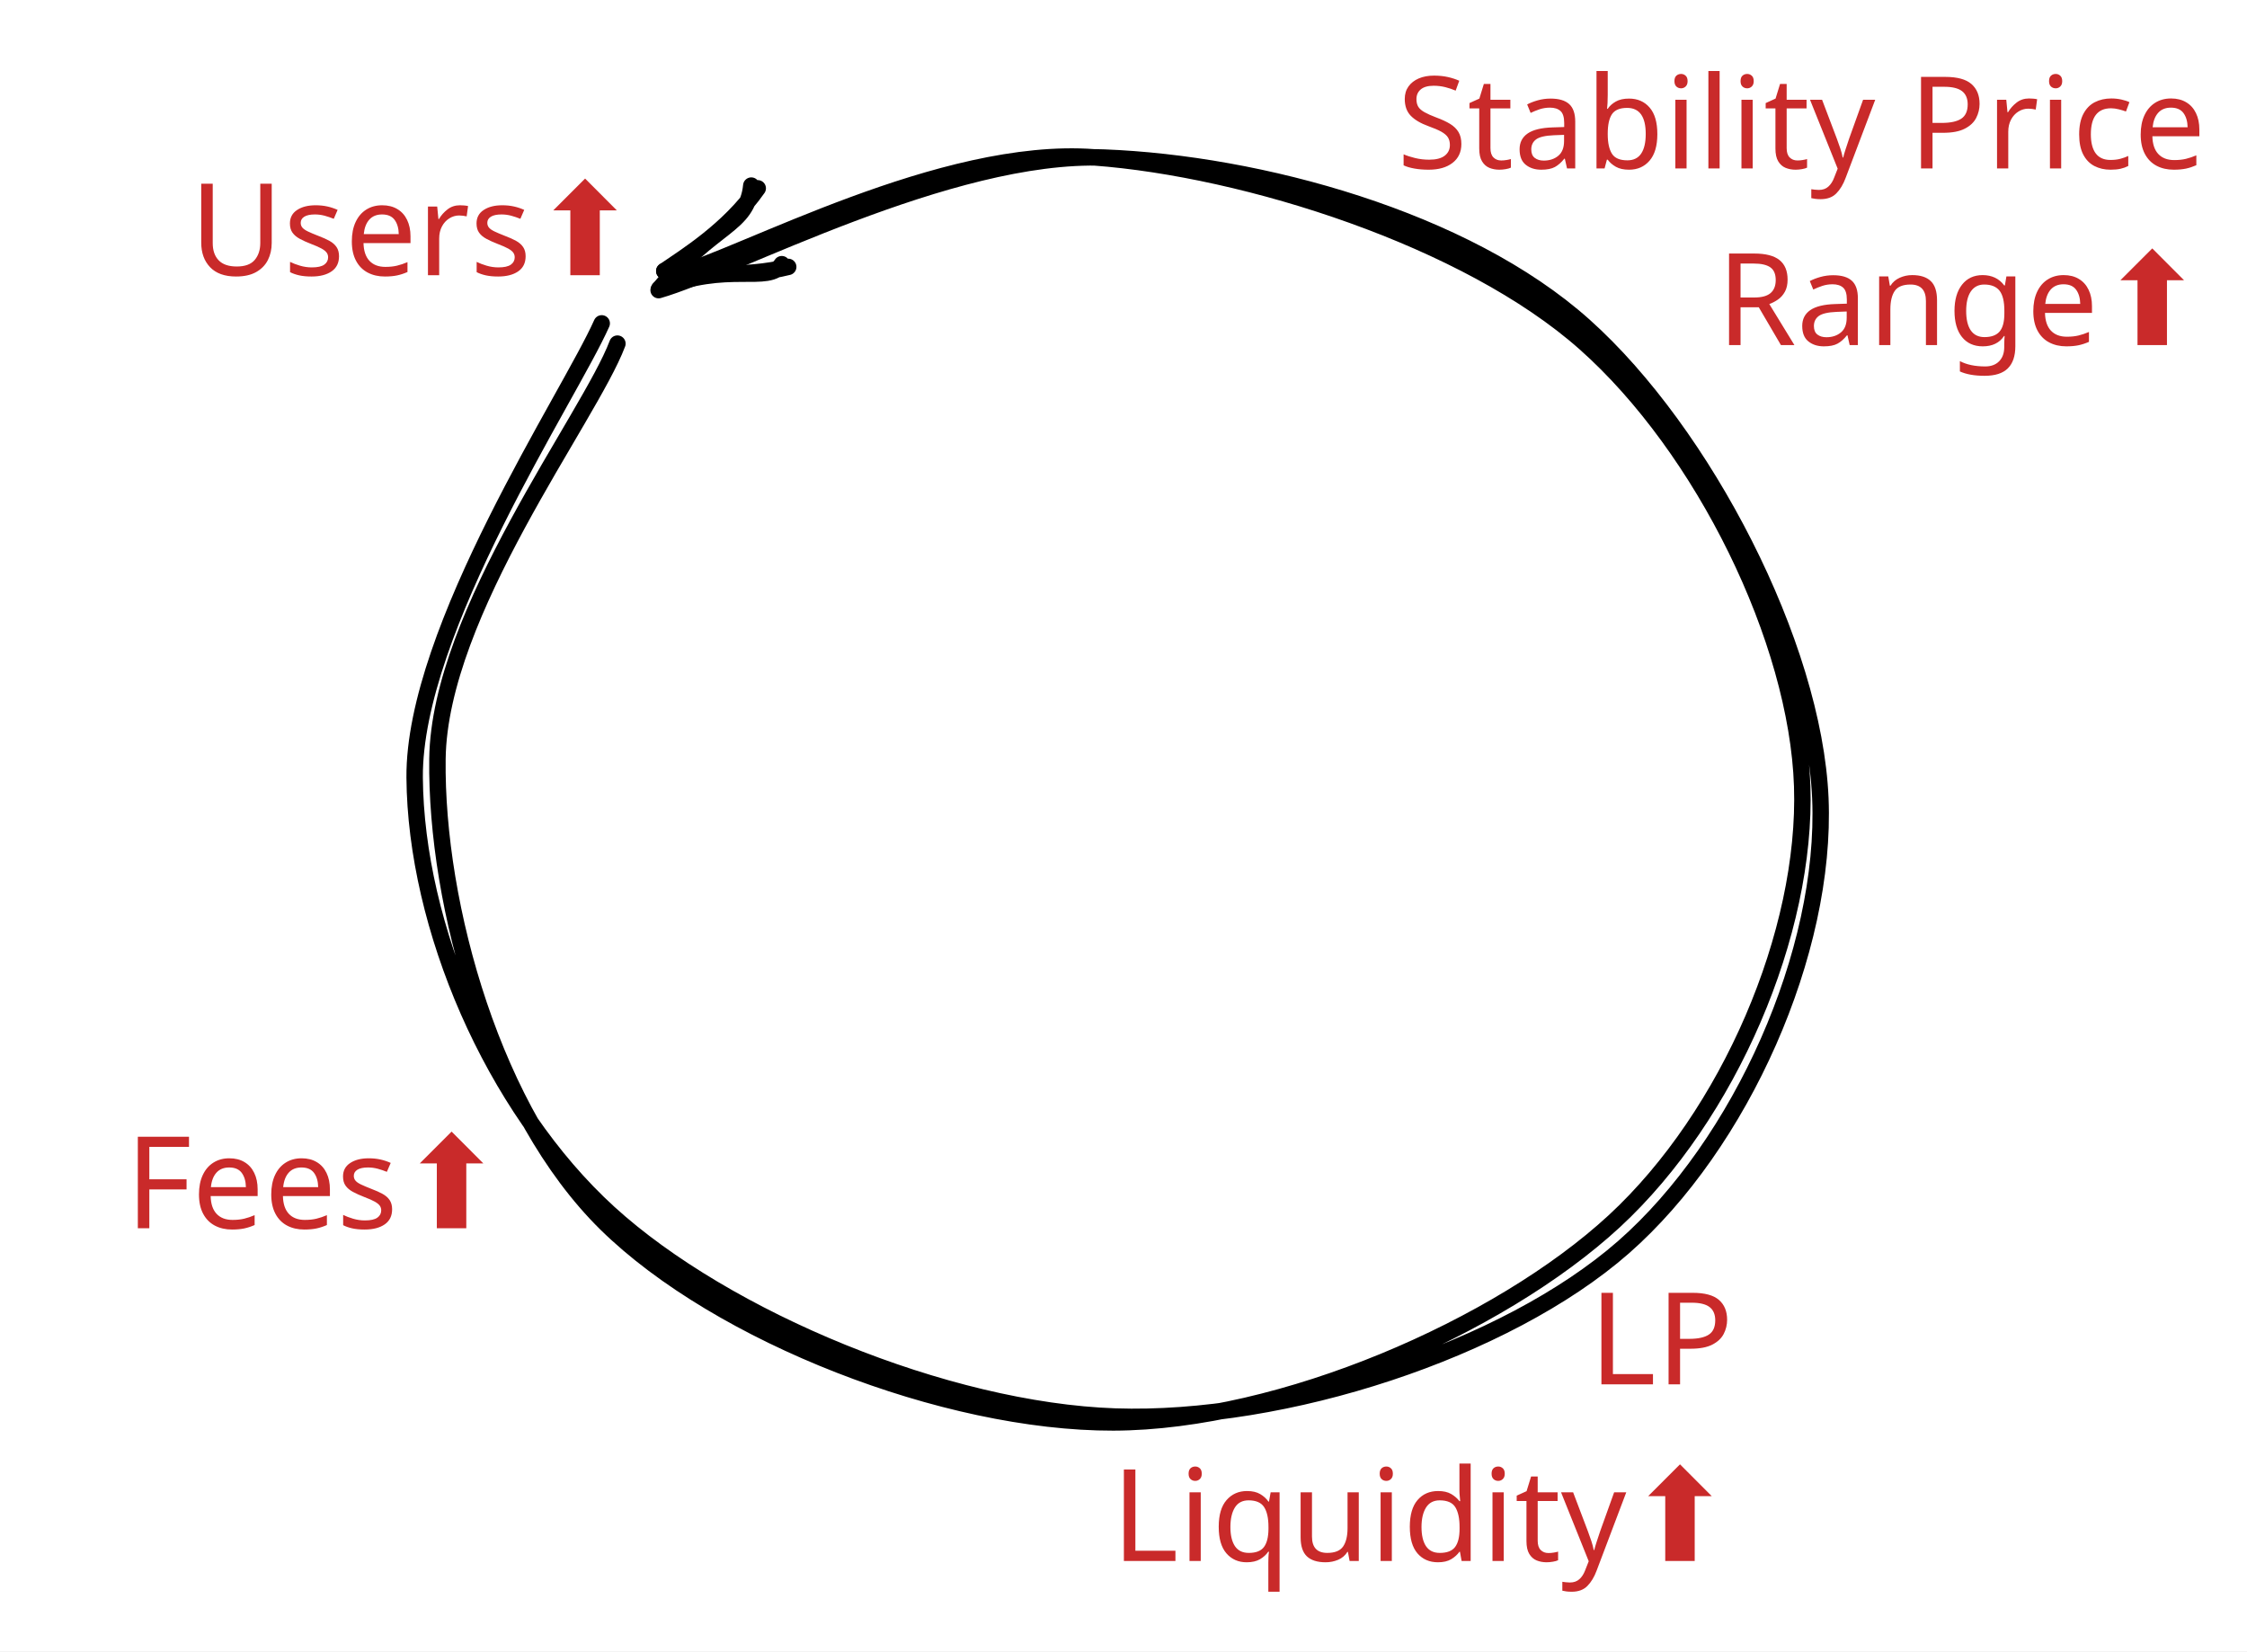
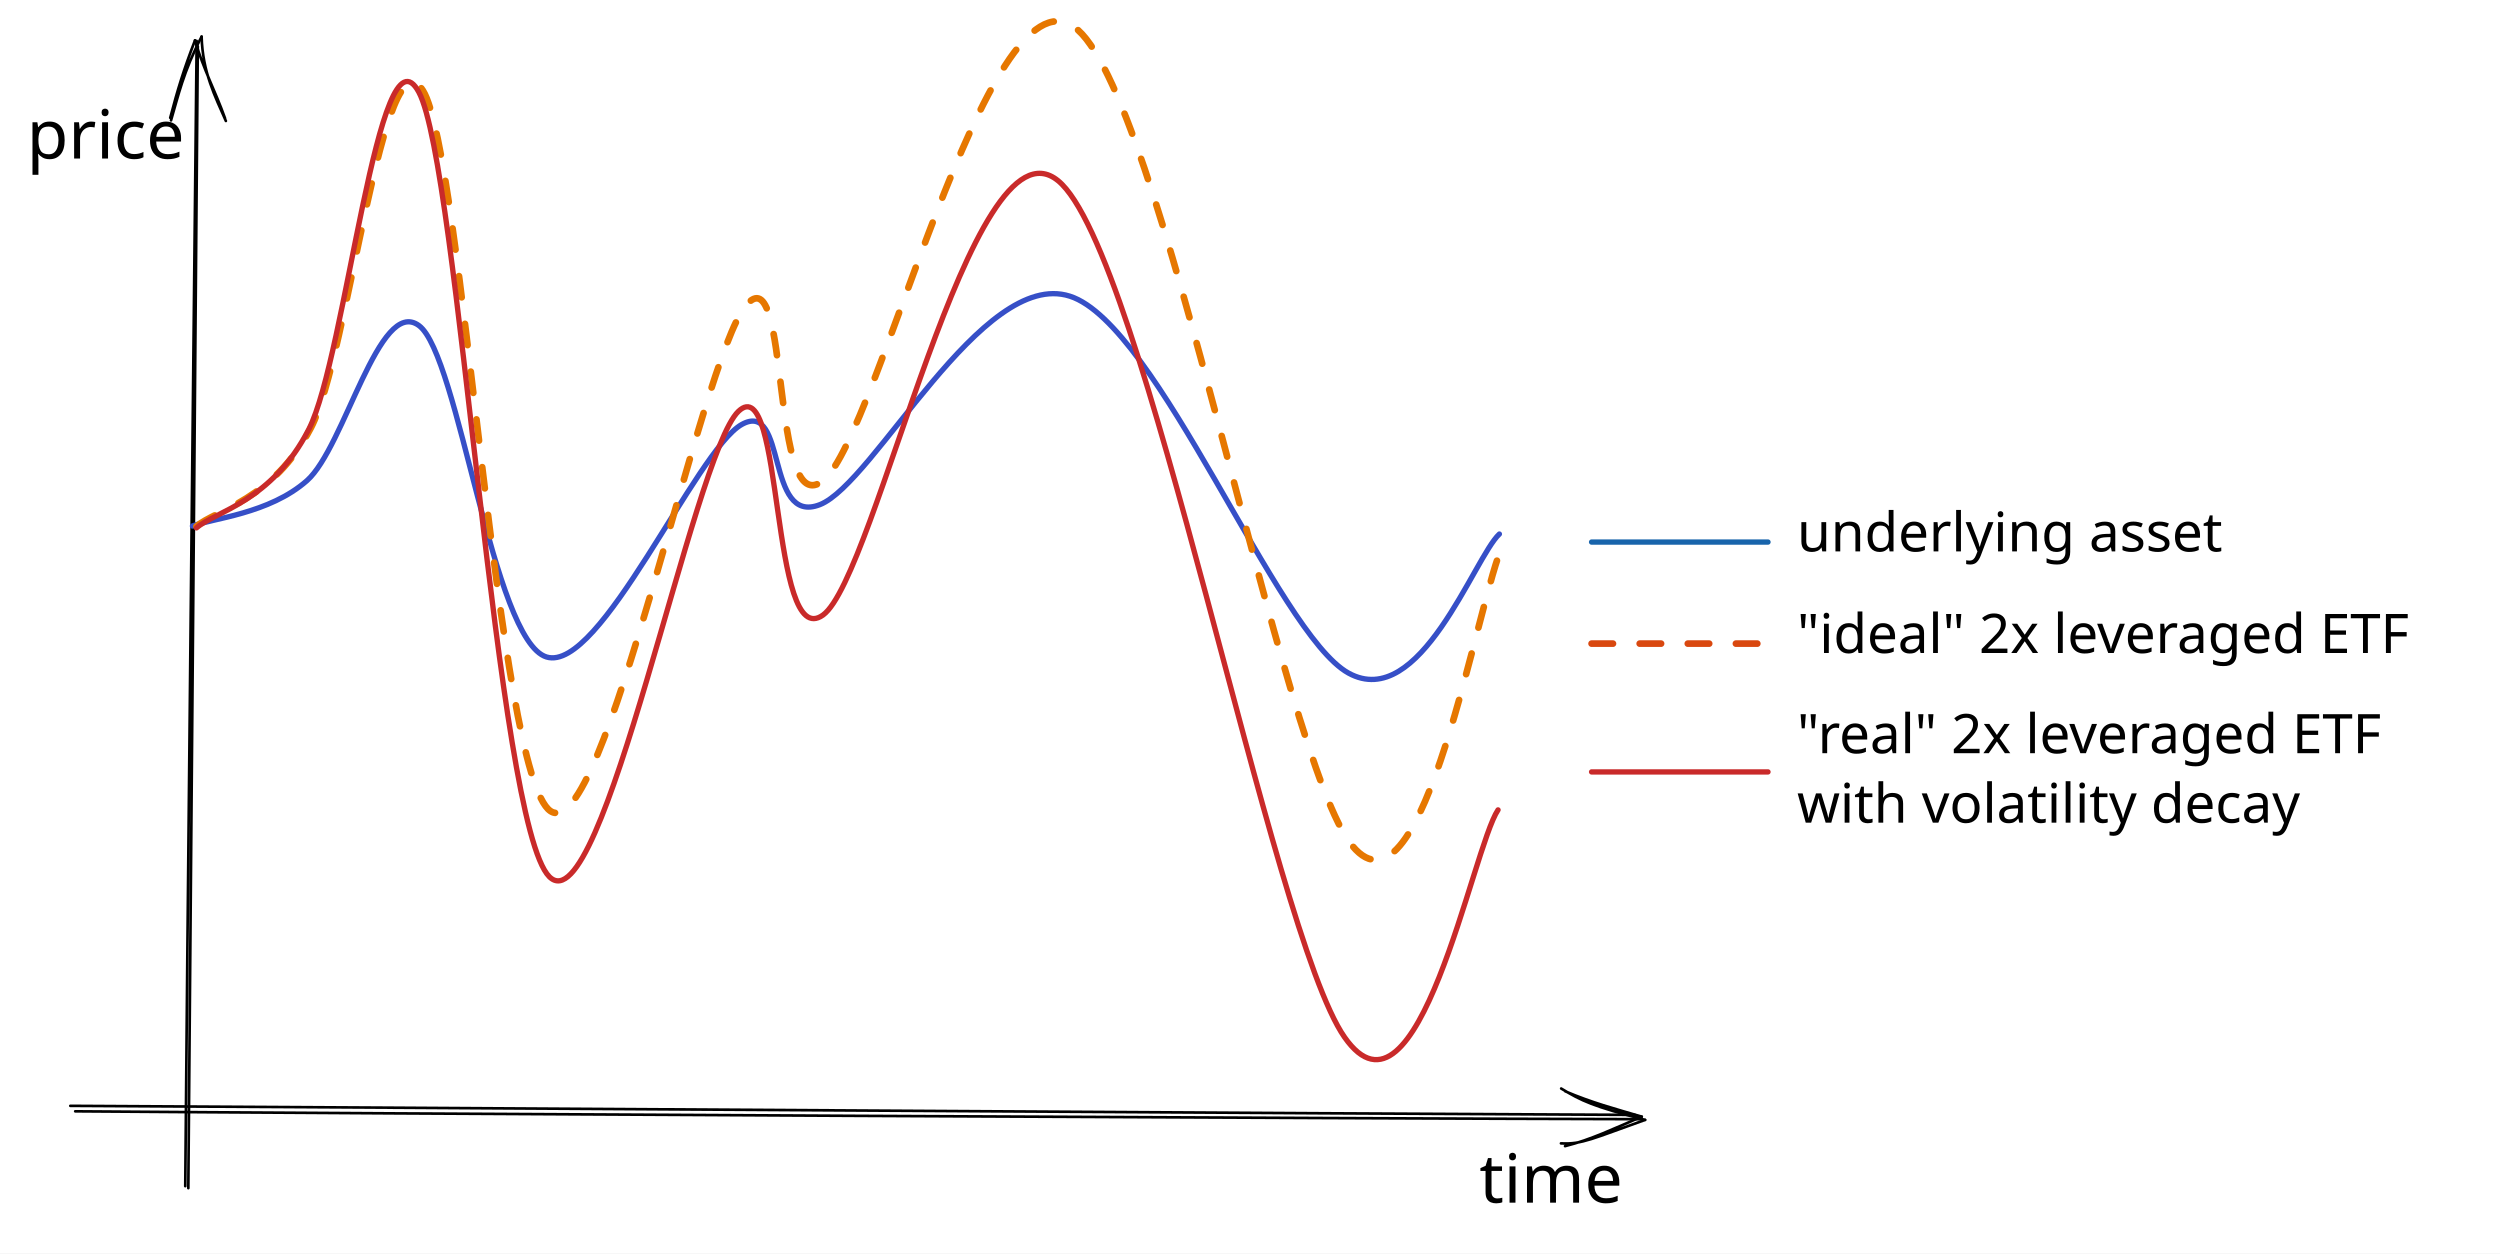
- <svg xmlns="http://www.w3.org/2000/svg" version="1.1" viewBox="0 0 547 402" width="547" height="402">
+ <svg xmlns="http://www.w3.org/2000/svg" version="1.1" viewBox="0 0 935.387 468.982" width="935.387" height="468.982">
  
-   eyJ2ZXJzaW9uIjoiMSIsImVuY29kaW5nIjoiYnN0cmluZyIsImNvbXByZXNzZWQiOnRydWUsImVuY29kZWQiOiJ4nM1WzXLbNlx1MDAxML77KTTKNVZcdTAwMDBcdTAwMTBcdTAwMDSI3Jy4rt3aqWM77cRNplx1MDAwM4lcdTAwMTCJiFwiXHUwMDE4XHUwMDEy8u/42qfpU/VJXG5AMkFKluWotsc4SFx1MDAwNFx1MDAxNov9wX7f4nqj0+nqy0J033a64mLAM1x1MDAxOZf8vPvarp+JspIqN1wi5OaVmpRcdTAwMDO3M9W6qN6+ecOLopdI3Vdq1Fx1MDAxYqjxVE1kYixyXZmNf5p5p3Ptflx1MDAxYoZ4WaqpXHK37O1AXHUwMDEwXHUwMDA288tcdTAwMWZU7oyGjFx1MDAxMoYxiOpccrLaNra0iI10yLNKeIld6u5Uu5VcdTAwMWHvfSbiIFY/5+T041x1MDAwMVx1MDAxZnqzQ5llx/oym0bEXHUwMDA36aRcdTAwMTReWulSjcRcdTAwMWYy1qmR47n1Wq9SJmNeq1STJM1FVd0mza2qglx1MDAwZqS+dFx1MDAwMYJ6leeJO8OvXFyYXHUwMDE5jVg9t1x1MDAxYVxikjnb71WmSmv7XHUwMDE1cMNb7/PBKDEu5HG9R5c8r1xuXppcdTAwMGLx+85nUVx1MDAwNYG3lVxumaTaLkLvUCVcXHIpYyEjmPqIrJViL3Z3/HU+Nykvi1lcdTAwMGW6zpuGh3b6U6NAvPKkiPn0LiEhXHUwMDAwhFx1MDAxODNCXHUwMDAzbzKT+chcYvNJljVcZvJSv5N5LPPEyG5cdTAwMGLNXHUwMDE34Z4rhPhjedD/dnJcYvpysvVrpv/6fLRcdTAwMGZrp2wpqMHEurNcdHpcZuFcYlx1MDAxMoZYQCNcdTAwMThcdTAwMDHU2JXwwnrXY82BXHUwMDAzNNtxU7sl8tg71XI445V+r8ZjqU2oh0rm+s6QtixAUsHjeak5uSmbR1JhT/TAs8N/dXyluUn9/fX1nbs3MemFTVxyXGJoL1xcqVx1MDAxNTRVXHUwMDEwXFypXHUwMDAwXHUwMDExbptBhKzSQVx1MDAxOLc00MpgXHUwMDEwQ3PBQNxDK51DXHUwMDFlIXaA1fFD1MryJsYrNVqxbMJGLFx1MDAxYs3/WX0tsKlcdTAwMTZcdTAwMTf6LjJcclx1MDAwM7qMS2FcdTAwMDBcIlx1MDAwMCBCntdWkWmVotOrYFx1MDAxYiZbW8lolKmz41x1MDAxZMmfj0w9J/1cYplGXGb3gDdnlUxcdTAwMDeZXHUwMDAz8FJ6XHUwMDFkMMRcdTAwMTFfn14h8b2qpteoQedTdkUgXG5cdTAwMTlcZkO2XHUwMDA2vVZ2sia9UsjY/fQ6VLk+llfCdYVcdTAwMWVspVxytXbt8LHM3J3Uy64sjYv7h1/yffl9XCJjc2v//vN3M5+VMGbt8Vx1MDAxNLf0tjKZ5K59uKw1y1hL80ip5Vo1olx1MDAxZlx1MDAxOEe4Oa/cW+BNZVx1MDAwZZI5z06WObVcdTAwMTbCcEiWIYxGXHUwMDE0IEQpeTDA7m9SL1x1MDAxNGCEhJ5WXHUwMDFkvkzR90BzLH++/G98XHUwMDA1YFx1MDAxMV94XHUwMDAxXzBiKERcdTAwMTg8PrpqovZcdTAwMGaPXHUwMDA3Pj5b5TVt4rXk5pb178EuoVxihE+P3U+VqeplmFxynlx1MDAxObO1M+thlaBlWIWQQJPQ4Fx1MDAwN8D6+9k5YIff96udMD1Jdo/Sze0xfelgZVx1MDAwNLShisMnwyaCdFx1MDAxMZuLvc+8QzCGKIpcdTAwMWVcdTAwMWac98HHUkL09PA51rwvM3M9ncNSXHUwMDBlxJf8yFxcjHgpPXC5d+tcdTAwMDGs4f9cdTAwMWPAsEk6hUHwcHx9w5Rcco9Ok98wXHLp7qcrdfRLf/LS8UXCNr5wQ+PRe1x1MDAxZlxmXHUwMDE28bXY+4IoIFx1MDAwMW1cdTAwMDL/eZ6WXHUwMDAxaeD/yfC1I8SL6U63vkyxszFr311eXHUwMDE0XHUwMDA2Z9p6NEWSuVx1MDAwMFx1MDAxOc9cIvdcdTAwMDd2z6Q4f7dYXHUwMDAzr4Zu2FNcdTAwMWRcdTAwMWVt5Vx1MDAwYpv+65uNm/9cdTAwMDBcXFx1MDAwMORTIn0=
+   eyJ2ZXJzaW9uIjoiMSIsImVuY29kaW5nIjoiYnN0cmluZyIsImNvbXByZXNzZWQiOnRydWUsImVuY29kZWQiOiJ4nO2aW3faRlx1MDAxN4bv8ytY9DZWZ/ace+dz0sTEjlx1MDAxZDdt05UlQICMQERcdTAwMTK2cZb/e/fINlx1MDAxMuIgjLE/8jW6SIzmtLVnv8+eXHUwMDE56furSqWajFx1MDAwNl71t0rVu264gd+M3Kvqa3v/0otiP+xjXHUwMDExpL/jcFx1MDAxODXSmp0kXHUwMDE5xL/9+qs7XHUwMDE4OG0/qYdh12mEvbtmXuD1vH5cdTAwMTJjxb/xd6XyPf03N5BcdTAwMWJF4d1cdTAwMTjp7WxcdTAwMWNcbqZ4t1x1MDAxNvbTMakyjEjN1biCXHUwMDFm7+FQidfE0pZcdTAwMWLEXlZib1U//bH98UL6XHUwMDE3XHUwMDFkqnV41Hj/YX+4I7JRW35cdTAwMTCcJqPg7oHcRmdcdTAwMTh5WWmcRGHX+8NvJlx1MDAxZDt44f64XVx1MDAxY6LDslZROGx3+l5cdTAwMWNPtFx0XHUwMDA3bsNPRvZcdTAwMWUh47tuv532kd25xl+Sc0cryoVRTFx1MDAwMuhxoW0uKXeokFx1MDAxYbuR6FxuU7BqN1xmwsha9Vx1MDAwYkmvzK662+i20bh+c1xcJ4ncfjxwI5yprN7V/fMyx1pgONGgjTGSyHGVjue3O1x01uEgXHUwMDFkzYVcdTAwMDKsIICbnI+8dE40k0ZTXHUwMDA12YxZXHUwMDEzXHUwMDA2b5tpZPxTdGnHjVx1MDAwNveuq6am5sy3P/dzYZU1XHUwMDFlXHUwMDBlmu5dXGJQKVxmJUJww3JDXHUwMDA2fr+Lhf1hXHUwMDEw5Fx1MDAwNnSjZMfvN/1+u1jm9ZtzSlx1MDAwMjdOdsNez09wvOPQ7ycz+922sd3x3OaMnvNlRVx1MDAxMVxmbI+ZZuyV/VXJoiT9Mf77n9cza8+fP3ttTU1d1t+r/P+3r1x1MDAxZqtfxubqV1OhiVwi2iwt4KPgZrTnucc3vbP46+HZebS39/5s41x1MDAwNUxgQrNCi2eTKfbtMJxAiTxcdTAwMTCEmlx1MDAxOSpcdTAwMDWHWpJoXGZcdTAwMDWK9ZQsqlx1MDAxNHlCuOQmp9+XkKmkQFx1MDAxOV2PTL+Pw/ch97xN42cgxbBccu86b0bHPNmpXHQ6uvjruJopodpcblx1MDAxYsN0plx1MDAxZEXQjShcdTAwMDeqXHUwMDE4XHUwMDAzISBXqe1cdTAwMGXSiXeMNGA0oNNcdTAwMDExw+5r3P6QgJhcdTAwMWI59pqKmUfiXHUwMDAxJ9ObRVx1MDAwN63m04FcdTAwMDM1XHUwMDFjXHUwMDAxsTxcdTAwMWR2o2/66mBrP2xcdTAwMWbue903tfOv0XtYjVx1MDAwZVBcZvIl6JCp/nHpPUtNtlx1MDAwNZOqMHZGXHUwMDA3JnmroVanXHUwMDAz18YhhCmjJFBp2FxmOlA+lbUpI1x1MDAwNqeek5flXHUwMDAxpiROsvDY2LQ9UbZWSXJwtMT0SCRoXHUwMDE0JIh86y2qytpr7iiupFwi6E0lqNRcdTAwMTPtlShrT1x1MDAxOThcXFx1MDAxOUolx1x1MDAwNSgyboJcdNyUtUcoOoIpLkAhISnTfMJcdTAwMDCmSztg+Fx1MDAwNIhcdTAwMWLEXHUwMDA04ZxpoSY6KG3PQDugXHUwMDA0rmtcdTAwMTTGlFBy0lx1MDAwMC1LZ1x1MDAwMD0giGCCaFxcXHUwMDFkIejz7UWpXHUwMDAz5+otNW5NXGY1ej5DJWdCU4BcZmdlXGY9PFx1MDAxOFx1MDAxZNdP2+zz9Vua/C7qJ1x08+prZmjTjTvemiGqXHUwMDFkjltcdTAwMGJCqTZUsMlcdTAwMDVcdTAwMTdcItWhzDAhNFx1MDAxMFxunFx1MDAxNVxmy1x1MDAwMOtJpZ6y/FpcdTAwMDKwuGV1XHUwMDA01cAxnzJcXIdcdTAwMWKeWXPPW/tcdTAwMTh2if5ivJWp31x1MDAxOGE6M/gnb1x1MDAwYrxl0jG4SCVE2TWS4U/EL5XMIZxKIIZpUIqWdbeYxtSGXHUwMDE1XHUwMDAyXHUwMDE3hFRGKr5cdTAwMDRcXFx1MDAxN9NZg4PkRXiiR3DHTp5cbmuqXHUwMDFjhsajb1x1MDAxObOPXHL8ifSm2k5cYmdcdTAwMDZwNrA7XHUwMDBlT6I5Ss5cdTAwMTFcdTAwMTLNxnKrTcFKu1tEdztcdTAwMWIoLK6ZXHUwMDEyjKIj10R7KihcdTAwMTRvP+CeXHUwMDFi0Fx1MDAxMvmX8a2M9m965z68r1x1MDAwZrvvzDG9OazdyKPe181fMZfBXlx1MDAxYVx1MDAwMVIzUMh6PX853TDggvtcdTAwMTTaq1LaXHUwMDBihjLCgJKAfKUsZ8xcdTAwMWTsgWLgXHUwMDExXHUwMDBl+mXPxDjGN8+OIf6bsCeaUaVxh4nJuEDnx8OeOUhyXHUwMDAzXHUwMDE00cFlXHUwMDAxfaugXHUwMDFlk7HRXHUwMDA2iYnbr1x08OHvXHTSl3JcdTAwMTRcYjhcbjtcdTAwMDMkuUAj6OSjcrZcdTAwMDLoMWDxKTFcdTAwMWQxjVx1MDAxMTWxrLV5Q+NqQkkpNNOlXHUwMDE4ZVx1MDAwMFx1MDAwZaPYXHUwMDAyXHUwMDE5jks0SSd9XHUwMDA35rGUXHUwMDA3XHUwMDBicqntMYZWik+eZKDYJjFfOrNzVZ52Z5NoXHUwMDFl9Ota1Vx1MDAwM8ji3Vx1MDAwN8xcdTAwMDO6XHUwMDE350vSTL9lnPc/1G4+bZ9cdTAwMWOd7fTfbX+4vjxo3ZzubTrnKVU4V1x1MDAxM3DnYv5cdTAwMWKOp9JcXM7Ad2bQw9pcdTAwMWPQ7Vx1MDAxY+M+s+MlcI1aUvQ/fVx1MDAxNlwi5ZzqT1NZLlx1MDAwN1x1MDAxNlSmNCB3OF3+7eK3t5/JRdCpfdRR9zL60Gu1TvTxXHUwMDBmKDKm5m+QcdHN3fpzi4xxXHUwMDAwRoxcdTAwMTI/RVb58UXGclx1MDAwN1x1MDAxOUWRUdx/ckybS4tcZnxcdTAwMTOPLtXWydVl41x1MDAxY53SXHUwMDBlurXfN/58alYqo8U3kJnKmoZr0npmlZk0lZFcdTAwMTdLZHeHTCBxXHUwMDE59VNjM6ovpbHEu05mJjI2d7mo7CtKXHUwMDEwfPnVYrL/LdnDJeL51bf64FwiXG5OdkfRu01PZPm36qN0lSxcdTAwMWTNclx1MDAxN58rtye/dMfNYv6adVx1MDAwZUBcdTAwMWSZv8TUQVx1MDAwMCYhyXF7xlc49Y3tj1x1MDAxNT+OMYJcdTAwMDJfKMhW2E9O/Zt06yGcvEtzRy+20oHb84N0tsa303i1L94jv+HlPVx1MDAxY3tpurBcdTAwMWKduZ6xjbdcdTAwMDO/3U+zi9eajPzEb7jBuDhcdHNcdTAwMGVooDEudlx1MDAxZr2d0nJcdTAwMTj5bb/vXHUwMDA2Z1x1MDAxM4atprnc0X1Bc5JcdTAwMTiKXGKXy5/ELf4yYUM1RynoQlpcdTAwMTNGOzQ/n8+nOjpLZlOyMlx1MDAxY5eSyuTeJK9NVmN2Z5+bVJb7UmlcIr7uvupcdTAwMTiX3D4kgvmilURqufiLtnWINvF78zT7olx1MDAxYU3tWEmiQi44RaE2L8LyafGyXHUwMDExeXXg0S7ZXHUwMDBltz6Zw95wvzXYeIlcdTAwMDJXXHUwMDBl04pcdTAwMTipXHUwMDE0p4ZcdTAwMTW+NjHS4fnc9WxyXHUwMDA1wab1XG7TXHUwMDFmn1x1MDAwMZeKSML+n/SqlD1mXlqvxOG4Z1wiyr7EsJ/L8mVcdTAwMDX7XHUwMDA1XHUwMDFmxnODL9VcblxcV1x1MDAwMlx1MDAwZiPebXvNyv7ZwUxcdTAwMTlnXHUwMDA3wS9cIuNcdTAwMDXWrSRuSebmX3SakZKaXFyOKFN39+CC1lx1MDAwZVx1MDAwNs2u68Eu/XN0dPJnbfNcdTAwMTNwibpFPj2vW9E0t5FboGicJqDUyFx1MDAxNV5wba6gy4+K1lwiaHxeL1xuRrjfrbhx7CWbIOMpm1ZcdTAwMTKvXCJ6rniBYjCT/PfHZeL9uF9cdTAwMTf7PFx1MDAxOW3XzPC63zatz/FB91x1MDAwN1x1MDAxNy9/xlx1MDAxZGv+3HssXVx1MDAwMUXpUk2Mxi2pfoY96f9Ou5owuvhcYmpNyTiane2+9K/8pFO5XGZcdTAwMDM38Vx1MDAwM4yWStNruKOZ2ub8RbX9aJtfPTg9dXjVXHUwMDFkXGZOXHUwMDEzdHf14Vx1MDAxM3yMXHUwMDE3v3nvymzk6qXvXe1Mx+wvrfSyvaY8scL1bLR8v311+y9cXET7PCJ9
  <defs>
    <style>
      @font-face {
        font-family: "Virgil";
        src: url("https://excalidraw.com/Virgil.woff2");
      }
      @font-face {
        font-family: "Cascadia";
        src: url("https://excalidraw.com/Cascadia.woff2");
      }
    </style>
  </defs>
-   <rect x="0" y="0" width="547" height="402" fill="#ffffff" />
+   <rect x="0" y="0" width="935.387" height="468.982" fill="#ffffff" />
  <g stroke-linecap="round">
-     <g transform="translate(149 81) rotate(0 123 111)">
-       <path d="M-2.52 -2.28 C-10.33 15.36, -48.35 72.22, -48.06 108.31 C-47.78 144.4, -29.22 188.32, -0.79 214.25 C27.64 240.17, 81.34 262.44, 122.51 263.84 C163.68 265.23, 217.61 247.69, 246.22 222.61 C274.82 197.52, 295.73 150.72, 294.14 113.33 C292.54 75.95, 265.69 24.29, 236.63 -1.71 C207.58 -27.7, 157.36 -41.19, 119.81 -42.64 C82.26 -44.08, 29.4 -15.53, 11.33 -10.37 M1.3 2.65 C-5.46 20.63, -42.06 68.02, -42.51 103.74 C-42.96 139.46, -28.82 190.02, -1.4 216.95 C26.02 243.87, 81.12 265.37, 122.02 265.27 C162.91 265.16, 216 242.12, 243.95 216.31 C271.9 190.49, 290.9 146.01, 289.72 110.38 C288.54 74.76, 265.6 28.07, 236.87 2.56 C208.13 -22.96, 154.34 -39.97, 117.29 -42.7 C80.24 -45.43, 32.16 -18.68, 14.57 -13.83" stroke="#000000" stroke-width="4" fill="none" />
+     <g transform="translate(69.87146 443.9718) rotate(0 1.572997 -213.4229)">
+       <path d="M0.59 0.58 C1.23 -70.61, 3.54 -355.29, 4.14 -426.64 M-0.56 -0.16 C-0.02 -71.79, 2.95 -357.59, 3.71 -428.66" stroke="#000000" stroke-width="1" fill="none" />
    </g>
-     <g transform="translate(149 81) rotate(0 123 111)">
-       <path d="M33.89 -35.82 C32.88 -25.79, 24.87 -26.73, 11.48 -10.67 M35.46 -35.16 C28.37 -25, 17.72 -18.47, 12.71 -15.02" stroke="#000000" stroke-width="4" fill="none" />
+     <g transform="translate(69.87146 443.9718) rotate(0 1.572997 -213.4229)">
+       <path d="M14.64 -398.71 C10.66 -407.76, 5.93 -416.94, 5.56 -430.27 M14.34 -399.68 C10.62 -410.12, 6.41 -417.6, 3.08 -428.86" stroke="#000000" stroke-width="1" fill="none" />
    </g>
-     <g transform="translate(149 81) rotate(0 123 111)">
-       <path d="M41.31 -16.69 C38.07 -11.68, 28.16 -17.52, 11.48 -10.67 M42.88 -16.03 C32.65 -13.43, 19.08 -14.42, 12.71 -15.02" stroke="#000000" stroke-width="4" fill="none" />
+     <g transform="translate(69.87146 443.9718) rotate(0 1.572997 -213.4229)">
+       <path d="M-5.88 -398.93 C-3.2 -408.01, -1.27 -417.11, 5.56 -430.27 M-6.18 -399.9 C-3.44 -410.34, -1.2 -417.75, 3.08 -428.86" stroke="#000000" stroke-width="1" fill="none" />
    </g>
  </g>
-   <g transform="translate(254.04 306) rotate(0 84 43)">
-     <text x="168" y="31" font-family="Virgil, Segoe UI Emoji" font-size="31.2px" fill="#c92a2a" text-anchor="end" style="white-space: pre;" direction="ltr">LP</text>
-     <text x="168" y="74" font-family="Virgil, Segoe UI Emoji" font-size="31.2px" fill="#c92a2a" text-anchor="end" style="white-space: pre;" direction="ltr">Liquidity⬆</text>
+   <g stroke-linecap="round">
+     <g transform="translate(27 414.815) rotate(0 292.6762 1.098684)">
+       <path d="M-0.69 -1.06 C96.94 -0.56, 486.88 1.94, 584.69 2.33 M1.14 0.99 C99.27 1.78, 489.61 3.75, 587.05 3.93" stroke="#000000" stroke-width="1" fill="none" />
+     </g>
+     <g transform="translate(27 414.815) rotate(0 292.6762 1.098684)">
+       <path d="M557.04 12.98 C564.93 13.43, 569.02 11.12, 588.52 4.2 M558.57 14.02 C568.31 11.6, 577.08 7.33, 587.27 2.99" stroke="#000000" stroke-width="1" fill="none" />
+     </g>
+     <g transform="translate(27 414.815) rotate(0 292.6762 1.098684)">
+       <path d="M557.12 -7.54 C564.86 -2.85, 568.94 -0.93, 588.52 4.2 M558.65 -6.5 C568.45 -2.3, 577.19 0.03, 587.27 2.99" stroke="#000000" stroke-width="1" fill="none" />
+     </g>
  </g>
-   <g transform="translate(25.5 33) rotate(0 65 23)">
-     <text x="130" y="34" font-family="Virgil, Segoe UI Emoji" font-size="31.2px" fill="#c92a2a" text-anchor="end" style="white-space: pre;" direction="ltr">Users⬆</text>
+   <g stroke-linecap="round">
+     <g transform="translate(72 196.815) rotate(0 244.5019 -15.5)">
+       <path d="M0 0 C7.14 -2.83, 28.74 -4.5, 42.86 -17 C56.99 -29.5, 69.81 -86, 84.75 -75 C99.68 -64, 112.35 42.83, 132.48 49 C152.61 55.17, 188.49 -28.5, 205.54 -38 C222.58 -47.5, 214.3 0, 234.76 -8 C255.22 -16, 295.32 -96.5, 328.28 -86 C361.23 -75.5, 405.72 40.17, 432.51 55 C459.29 69.83, 479.59 11.67, 489 3 M0 0 C7.14 -2.83, 28.74 -4.5, 42.86 -17 C56.99 -29.5, 69.81 -86, 84.75 -75 C99.68 -64, 112.35 42.83, 132.48 49 C152.61 55.17, 188.49 -28.5, 205.54 -38 C222.58 -47.5, 214.3 0, 234.76 -8 C255.22 -16, 295.32 -96.5, 328.28 -86 C361.23 -75.5, 405.72 40.17, 432.51 55 C459.29 69.83, 479.59 11.67, 489 3" stroke="#364fc7" stroke-width="2" fill="none" />
+     </g>
  </g>
-   <g transform="translate(320 10) rotate(0 108.5 43)">
-     <text x="217" y="31" font-family="Virgil, Segoe UI Emoji" font-size="31.2px" fill="#c92a2a" text-anchor="end" style="white-space: pre;" direction="ltr">Stability Price</text>
-     <text x="217" y="74" font-family="Virgil, Segoe UI Emoji" font-size="31.2px" fill="#c92a2a" text-anchor="end" style="white-space: pre;" direction="ltr">Range⬆</text>
+   <g stroke-linecap="round">
+     <g transform="translate(73.4981 196.9544) rotate(0 244.5019 -33.69527)">
+       <path d="M0 0 C7.14 -6.16, 28.74 -9.78, 42.86 -36.96 C56.99 -64.13, 69.81 -186.95, 84.75 -163.04 C99.68 -139.13, 112.35 93.11, 132.48 106.52 C152.61 119.93, 188.49 -61.96, 205.54 -82.61 C222.58 -103.26, 214.3 0, 234.76 -17.39 C255.22 -34.78, 295.32 -209.78, 328.28 -186.95 C361.23 -164.13, 405.72 87.32, 432.51 119.56 C459.29 151.81, 479.59 25.36, 489 6.52" stroke="#e67700" stroke-width="2.5" fill="none" stroke-dasharray="8 10" />
+     </g>
  </g>
-   <g transform="translate(10 265) rotate(0 56.5 23)">
-     <text x="113" y="34" font-family="Virgil, Segoe UI Emoji" font-size="31.2px" fill="#c92a2a" text-anchor="end" style="white-space: pre;" direction="ltr">Fees⬆</text>
+   <g stroke-linecap="round">
+     <g transform="translate(73.4981 197.5103) rotate(0 243.5019 13.76112)">
+       <path d="M0 0 C7.01 -6.16, 28.21 -9.78, 42.08 -36.96 C55.95 -64.13, 68.22 -190.95, 83.21 -163.04 C98.2 -135.13, 112.11 110.61, 132.04 130.52 C151.97 150.43, 185.72 -27.29, 202.79 -43.61 C219.85 -59.93, 214.51 47, 234.43 32.61 C254.35 18.22, 289.8 -156.28, 322.32 -129.95 C354.84 -103.63, 402.12 151.32, 429.57 190.56 C457.01 229.81, 477.43 119.7, 487 105.52 M0 0 C7.01 -6.16, 28.21 -9.78, 42.08 -36.96 C55.95 -64.13, 68.22 -190.95, 83.21 -163.04 C98.2 -135.13, 112.11 110.61, 132.04 130.52 C151.97 150.43, 185.72 -27.29, 202.79 -43.61 C219.85 -59.93, 214.51 47, 234.43 32.61 C254.35 18.22, 289.8 -156.28, 322.32 -129.95 C354.84 -103.63, 402.12 151.32, 429.57 190.56 C457.01 229.81, 477.43 119.7, 487 105.52" stroke="#c92a2a" stroke-width="2" fill="none" />
+     </g>
+   </g>
+   <g stroke-linecap="round">
+     <g transform="translate(595.5 288.815) rotate(0 33 0)">
+       <path d="M0 0 C11 0, 55 0, 66 0 M0 0 C11 0, 55 0, 66 0" stroke="#c92a2a" stroke-width="2" fill="none" />
+     </g>
+   </g>
+   <g stroke-linecap="round">
+     <g transform="translate(595.5 202.815) rotate(0 33 0)">
+       <path d="M0 0 C11 0, 55 0, 66 0 M0 0 C11 0, 55 0, 66 0" stroke="#1864ab" stroke-width="2" fill="none" />
+     </g>
+   </g>
+   <g stroke-linecap="round">
+     <g transform="translate(595.5 240.815) rotate(0 33 0)">
+       <path d="M0 0 C11 0, 55 0, 66 0" stroke="#d9480f" stroke-width="2.5" fill="none" stroke-dasharray="8 10" />
+     </g>
+   </g>
+   <g transform="translate(10 36.64837) rotate(0 28.5 15.83333)">
+     <text x="0" y="22.667" font-family="Virgil, Segoe UI Emoji" font-size="25.333px" fill="#000000" text-anchor="start" style="white-space: pre;" direction="ltr">price</text>
+   </g>
+   <g transform="translate(553.5 427.9817) rotate(0 25.5 15.5)">
+     <text x="0" y="22" font-family="Virgil, Segoe UI Emoji" font-size="25.333px" fill="#000000" text-anchor="start" style="white-space: pre;" direction="ltr">time</text>
+   </g>
+   <g transform="translate(672.3871 226.315) rotate(0 126.5 13)">
+     <text x="0" y="18" font-family="Virgil, Segoe UI Emoji" font-size="20.43px" fill="#000000" text-anchor="start" style="white-space: pre;" direction="ltr">"ideal" 2x leveraged ETF</text>
+   </g>
+   <g transform="translate(672.3871 188.315) rotate(0 81 13)">
+     <text x="0" y="18" font-family="Virgil, Segoe UI Emoji" font-size="20.43px" fill="#000000" text-anchor="start" style="white-space: pre;" direction="ltr">underlying asset</text>
+   </g>
+   <g transform="translate(672.3871 263.815) rotate(0 122.5 26)">
+     <text x="0" y="18" font-family="Virgil, Segoe UI Emoji" font-size="20.43px" fill="#000000" text-anchor="start" style="white-space: pre;" direction="ltr">"real" 2x leveraged ETF</text>
+     <text x="0" y="44" font-family="Virgil, Segoe UI Emoji" font-size="20.43px" fill="#000000" text-anchor="start" style="white-space: pre;" direction="ltr">with volatility decay</text>
  </g>
</svg>
